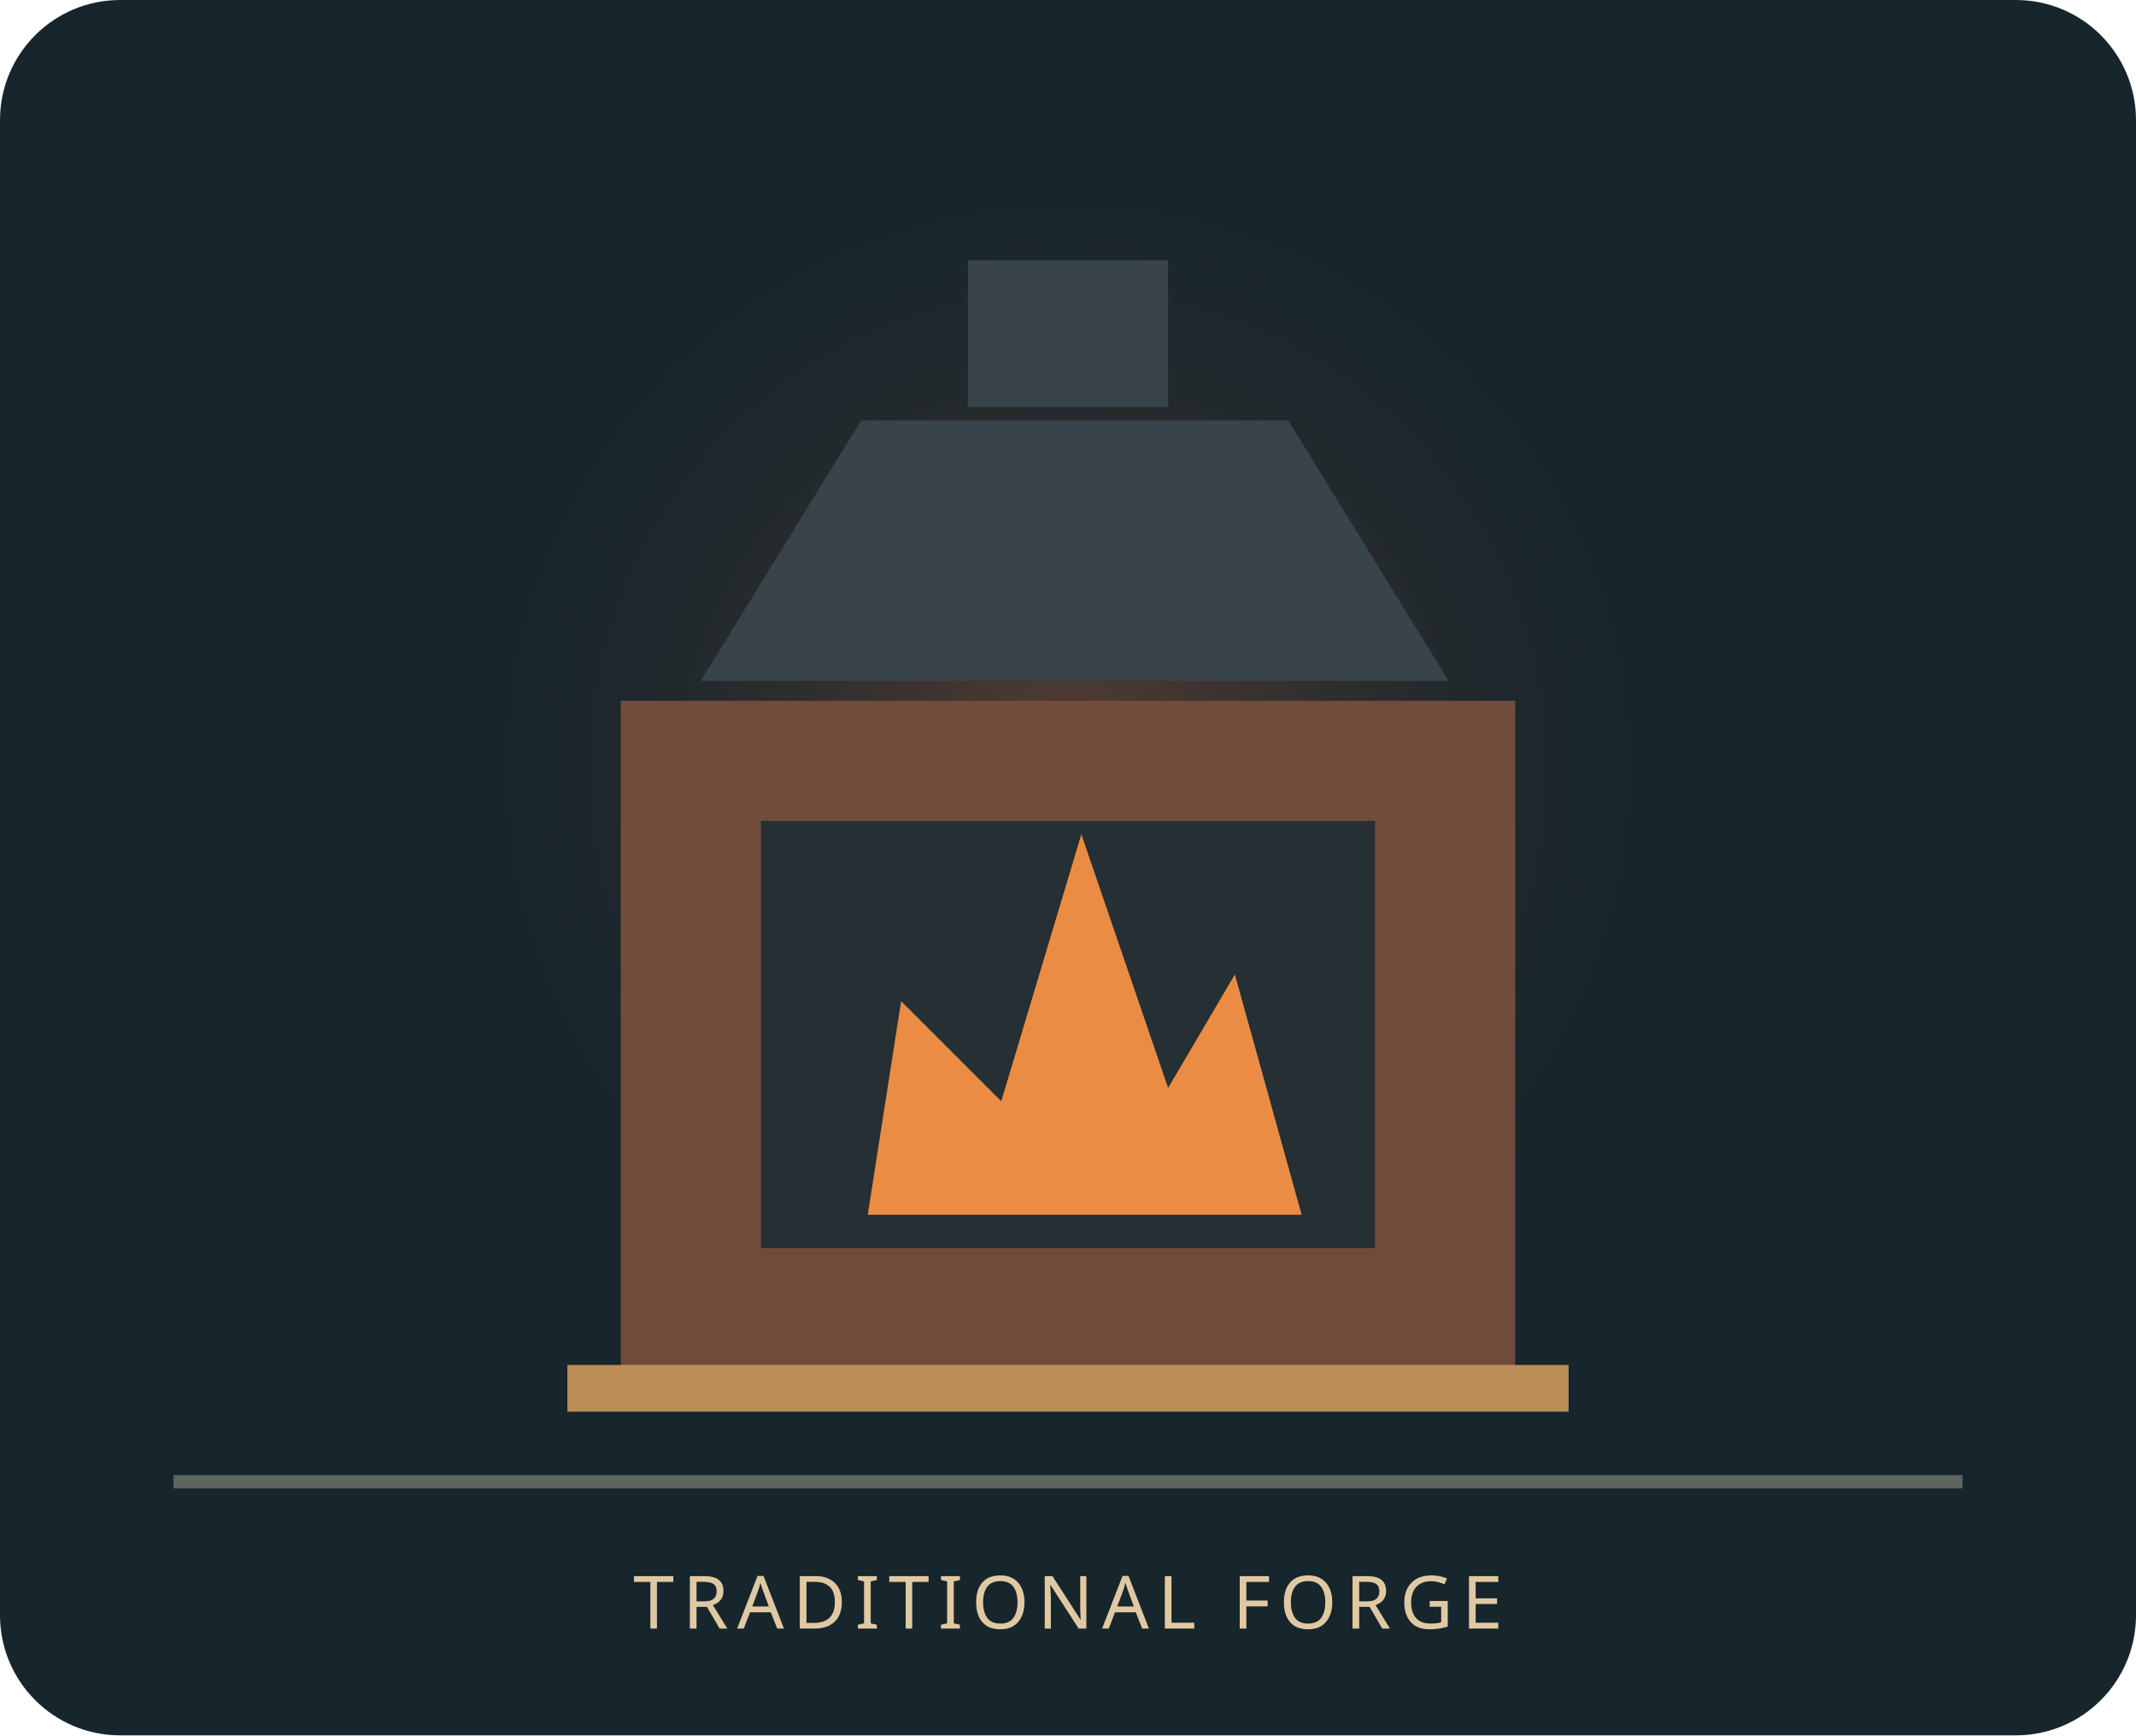
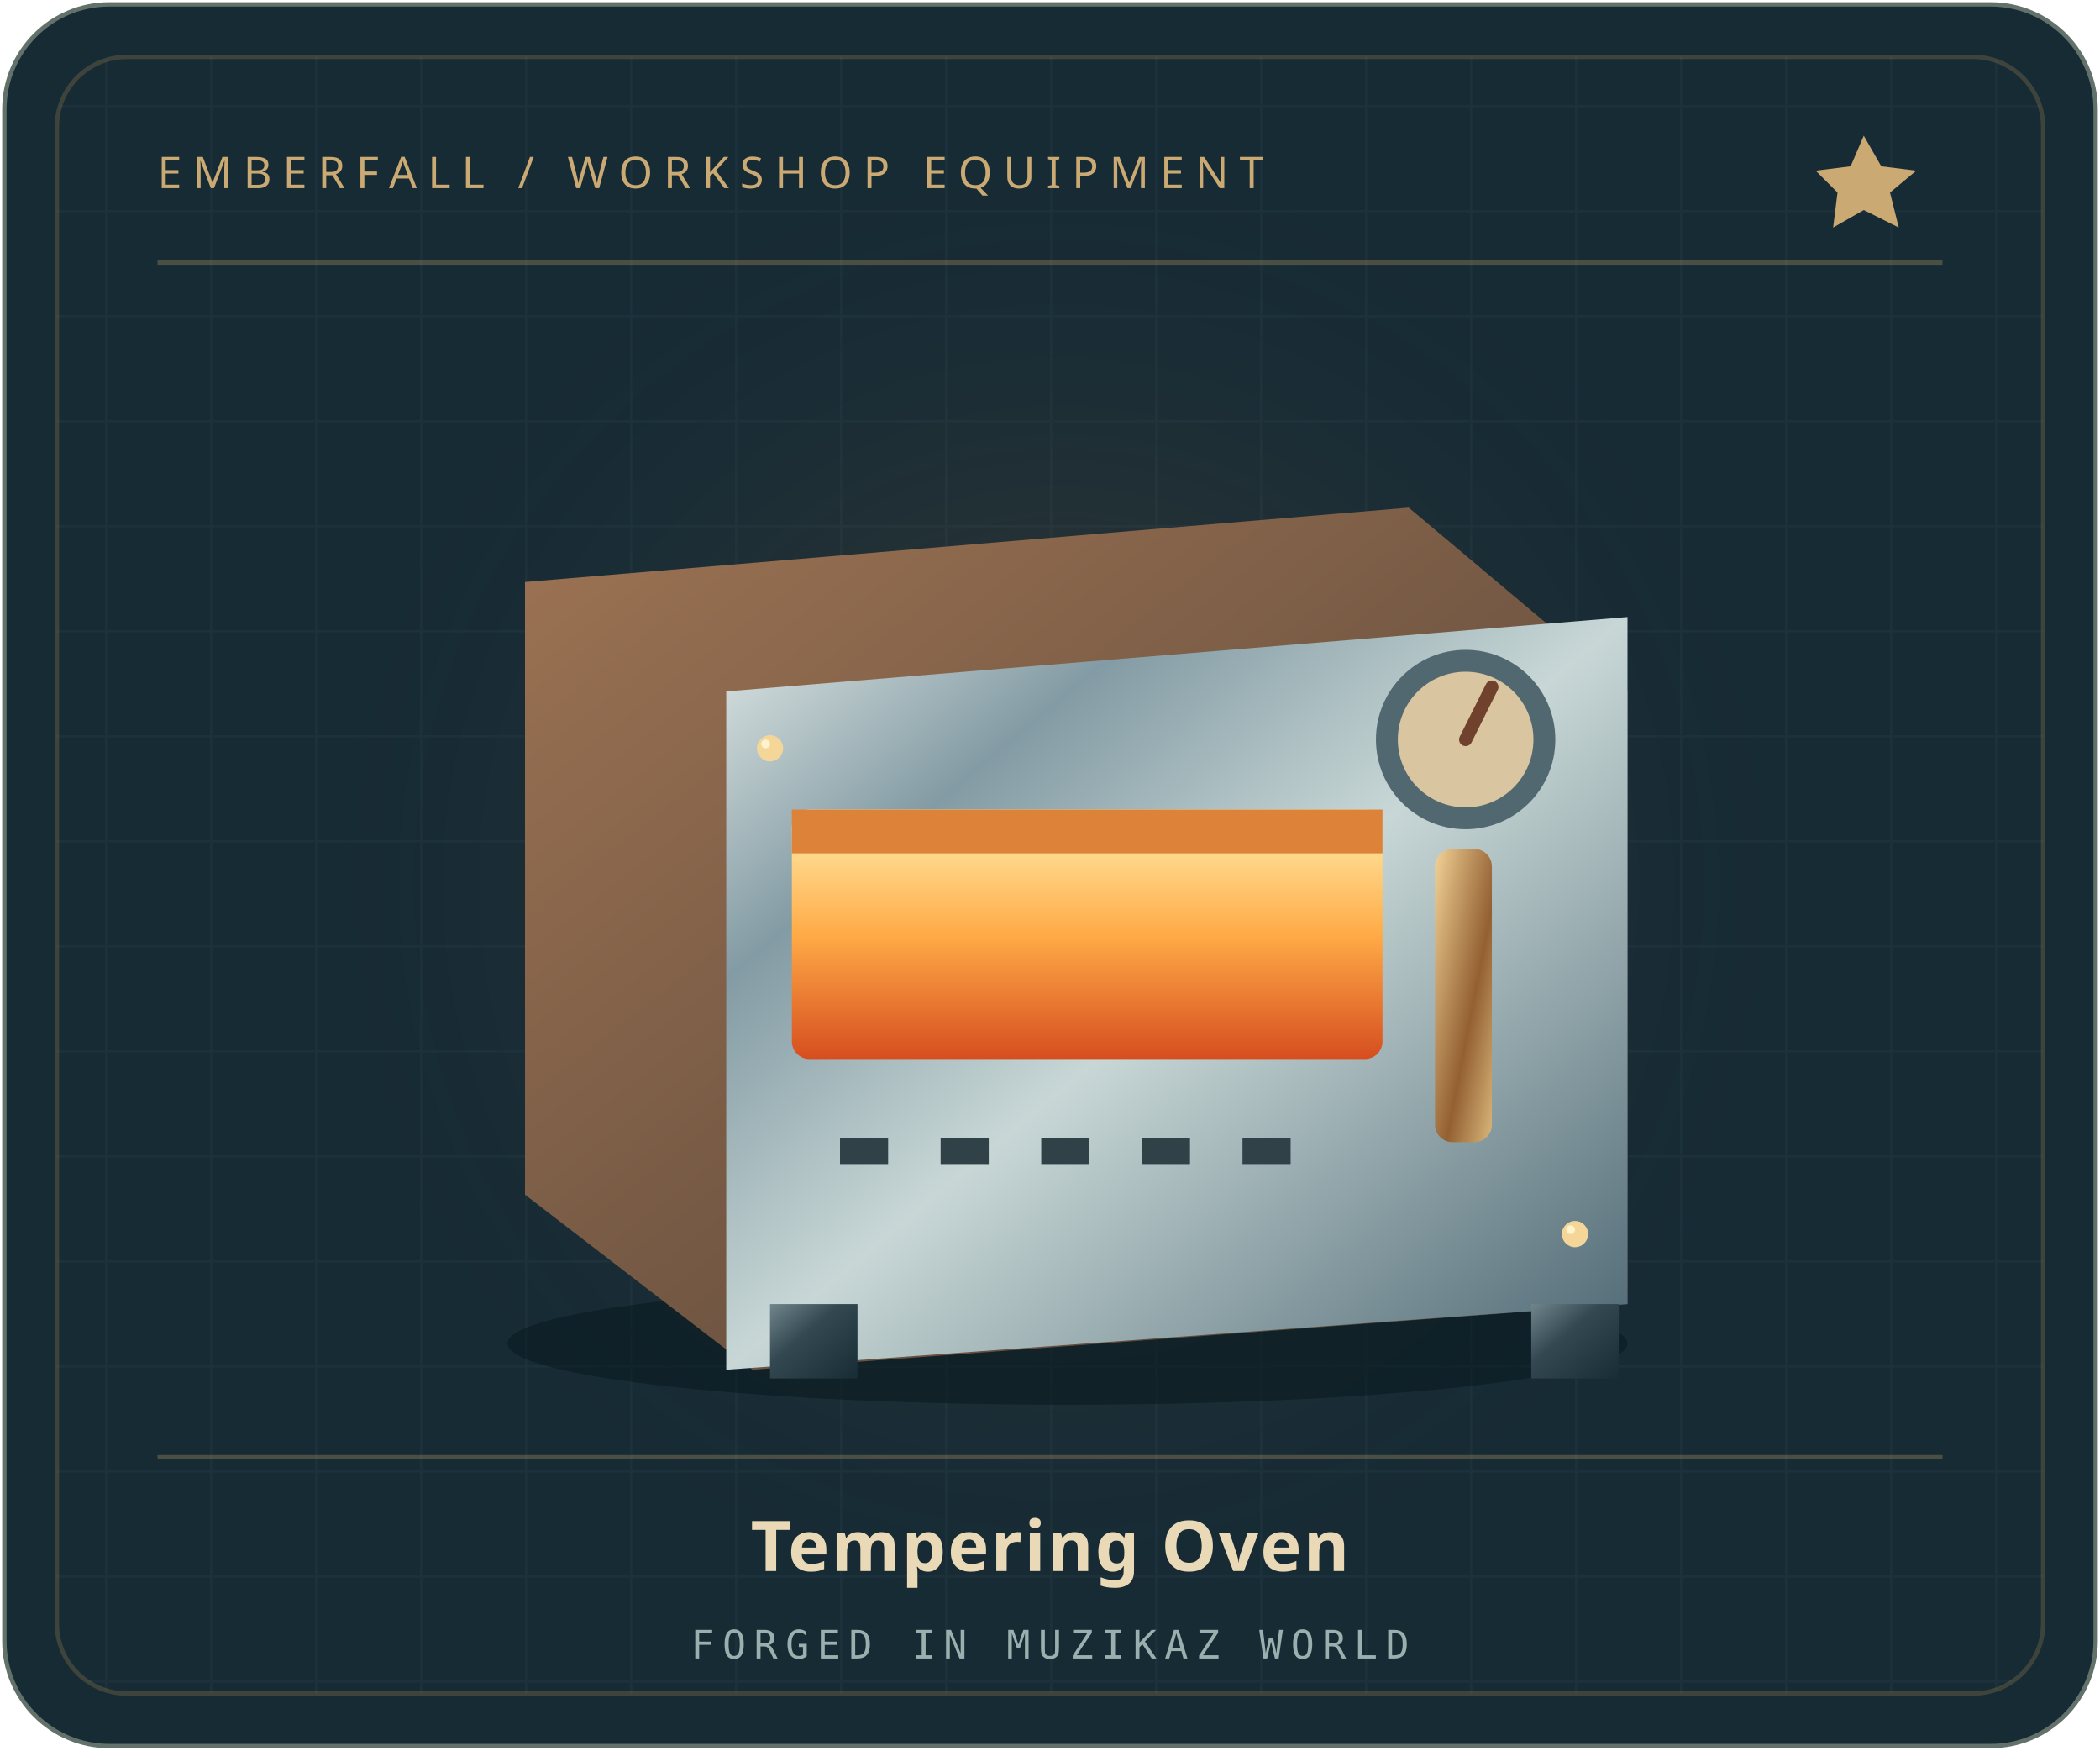
- <svg xmlns="http://www.w3.org/2000/svg" viewBox="0 0 320 260" role="img" aria-labelledby="title desc">
+ <svg xmlns="http://www.w3.org/2000/svg" viewBox="0 0 480 400" width="480" height="400" role="img" aria-labelledby="title desc" data-forge-artwork="forge-tempering-oven" data-artwork-version="metallurgy-v2">
  <defs>
-     <linearGradient id="steel" x2="1" y2="1">
-       <stop stop-color="#c3cdd0" />
-       <stop offset=".5" stop-color="#647782" />
-       <stop offset="1" stop-color="#adbbc0" />
+     <linearGradient id="steel" x1="0" y1="0" x2="1" y2="1">
+       <stop stop-color="#e1e9e6" />
+       <stop offset=".24" stop-color="#839ba4" />
+       <stop offset=".5" stop-color="#c8d7d6" />
+       <stop offset="1" stop-color="#4b6571" />
    </linearGradient>
-     <radialGradient id="glow">
-       <stop stop-color="#9c5838" stop-opacity=".5" />
-       <stop offset="1" stop-color="#17252c" stop-opacity="0" />
+     <linearGradient id="iron" x1="0" y1="0" x2="1" y2="1">
+       <stop stop-color="#70858c" />
+       <stop offset=".4" stop-color="#344851" />
+       <stop offset="1" stop-color="#182c36" />
+     </linearGradient>
+     <linearGradient id="bronze" x1="0" y1="0" x2="1" y2="1">
+       <stop stop-color="#f2d397" />
+       <stop offset=".25" stop-color="#c9a16b" />
+       <stop offset=".6" stop-color="#936032" />
+       <stop offset="1" stop-color="#d9b67a" />
+     </linearGradient>
+     <linearGradient id="wood" x1="0" y1="0" x2="1" y2=".3">
+       <stop stop-color="#b28b59" />
+       <stop offset=".4" stop-color="#785237" />
+       <stop offset=".6" stop-color="#9c714a" />
+       <stop offset="1" stop-color="#553a2c" />
+     </linearGradient>
+     <linearGradient id="leather">
+       <stop stop-color="#ad7950" />
+       <stop offset=".4" stop-color="#624936" />
+       <stop offset="1" stop-color="#3b322b" />
+     </linearGradient>
+     <linearGradient id="brick" x1="0" y1="0" x2="1" y2="1">
+       <stop stop-color="#9d7353" />
+       <stop offset="1" stop-color="#4f4036" />
+     </linearGradient>
+     <linearGradient id="stone">
+       <stop stop-color="#d0c6ac" />
+       <stop offset=".5" stop-color="#8e9288" />
+       <stop offset="1" stop-color="#5d6a6b" />
+     </linearGradient>
+     <linearGradient id="water" x1="0" y1="0" x2="1" y2="1">
+       <stop stop-color="#a0cbd0" />
+       <stop offset=".55" stop-color="#528596" />
+       <stop offset="1" stop-color="#2d5769" />
+     </linearGradient>
+     <linearGradient id="canvas">
+       <stop stop-color="#dfc896" />
+       <stop offset="1" stop-color="#94764f" />
+     </linearGradient>
+     <linearGradient id="fire" x1="0" y1="1" x2="0" y2="0">
+       <stop stop-color="#d64e1f" />
+       <stop offset=".5" stop-color="#ffab47" />
+       <stop offset="1" stop-color="#fff0b0" />
+     </linearGradient>
+     <radialGradient id="aura">
+       <stop stop-color="#bc7c3540" />
+       <stop offset="1" stop-color="#1c2c34" stop-opacity="0" />
    </radialGradient>
+     <pattern id="grid" width="24" height="24" patternUnits="userSpaceOnUse">
+       <path d="M24 0H0v24" fill="none" stroke="#9bb9bb0b" />
+     </pattern>
  </defs>
-   <rect width="320" height="260" rx="18" fill="#17252c" />
-   <circle cx="160" cy="115" r="100" fill="url(#glow)" />
-   <path d="M26 222h268" stroke="#5d655e" stroke-width="2" />
-   <path d="M93 105h134v105H93z" fill="#704c3d" />
-   <path d="m105 102 24-39h64l24 39zM145 61V39h30v22" fill="#39444a" />
-   <path d="M114 123h92v64h-92z" fill="#252f34" />
-   <path d="m130 182 5-32 15 15 12-40 13 38 10-17 10 36z" fill="#eb8c44" />
-   <path d="M85 208h150" stroke="#bb8e58" stroke-width="7" />
-   <text x="160" y="244" text-anchor="middle" font-family="sans-serif" font-size="11" letter-spacing="1.3" fill="#e0c9a2">TRADITIONAL FORGE</text>
+   <rect x="1" y="1" width="478" height="398" rx="24" fill="#172b35" stroke="#62716a" />
+   <rect x="13" y="13" width="454" height="374" rx="16" fill="url(#grid)" stroke="#bf98553b" />
+   <circle cx="242" cy="202" r="169" fill="url(#aura)" />
+   <path d="M36 60h408M36 333h408" stroke="#b4946055" />
+   <text x="36" y="43" font-family="sans-serif" font-size="10" letter-spacing="2.5" fill="#cba973">EMBERFALL / WORKSHOP EQUIPMENT</text>
+   <path d="m426 31 4 7 8 1-6 5 2 8-8-4-7 4 1-8-5-5 8-1z" fill="#cba973" />
+   <ellipse cx="244" cy="307" rx="128" ry="14" fill="#07171d" opacity=".55" />
+   <g data-forge-drawing="forge-tempering-oven">
+     <path d="M120 133l202-17 50 42v140l-200 15-52-40z" fill="url(#brick)" />
+     <path d="M166 158l206-17v157l-206 15z" fill="url(#steel)" />
+     <rect x="181" y="185" width="135" height="57" fill="url(#fire)" rx="4" />
+     <path d="M181 185h135v10H181z" fill="#dc8239" />
+     <rect x="328" y="194" width="13" height="67" fill="url(#bronze)" rx="4" />
+     <circle cx="335" cy="169" r="18" fill="#d9c5a0" stroke="#526871" stroke-width="5" />
+     <path d="M335 169L341 157" fill="none" stroke="#70422e" stroke-width="3" stroke-linecap="round" />
+     <rect x="192" y="260" width="11" height="6" fill="#304148" />
+     <rect x="215" y="260" width="11" height="6" fill="#304148" />
+     <rect x="238" y="260" width="11" height="6" fill="#304148" />
+     <rect x="261" y="260" width="11" height="6" fill="#304148" />
+     <rect x="284" y="260" width="11" height="6" fill="#304148" />
+     <rect x="176" y="298" width="20" height="17" fill="url(#iron)" />
+     <rect x="350" y="298" width="20" height="17" fill="url(#iron)" />
+     <circle cx="176" cy="171" r="3" fill="#f3d698" />
+     <circle cx="175" cy="170" r="1" fill="#fff3ce" />
+     <circle cx="360" cy="282" r="3" fill="#f3d698" />
+     <circle cx="359" cy="281" r="1" fill="#fff3ce" />
+   </g>
+   <text x="240" y="359" text-anchor="middle" font-family="sans-serif" font-size="16" font-weight="600" letter-spacing=".4" fill="#e9d9b6">Tempering Oven</text>
+   <text x="240" y="379" text-anchor="middle" font-family="monospace" font-size="9" letter-spacing="1.8" fill="#99b0ae">FORGED IN MUZIKAZ WORLD</text>
</svg>
